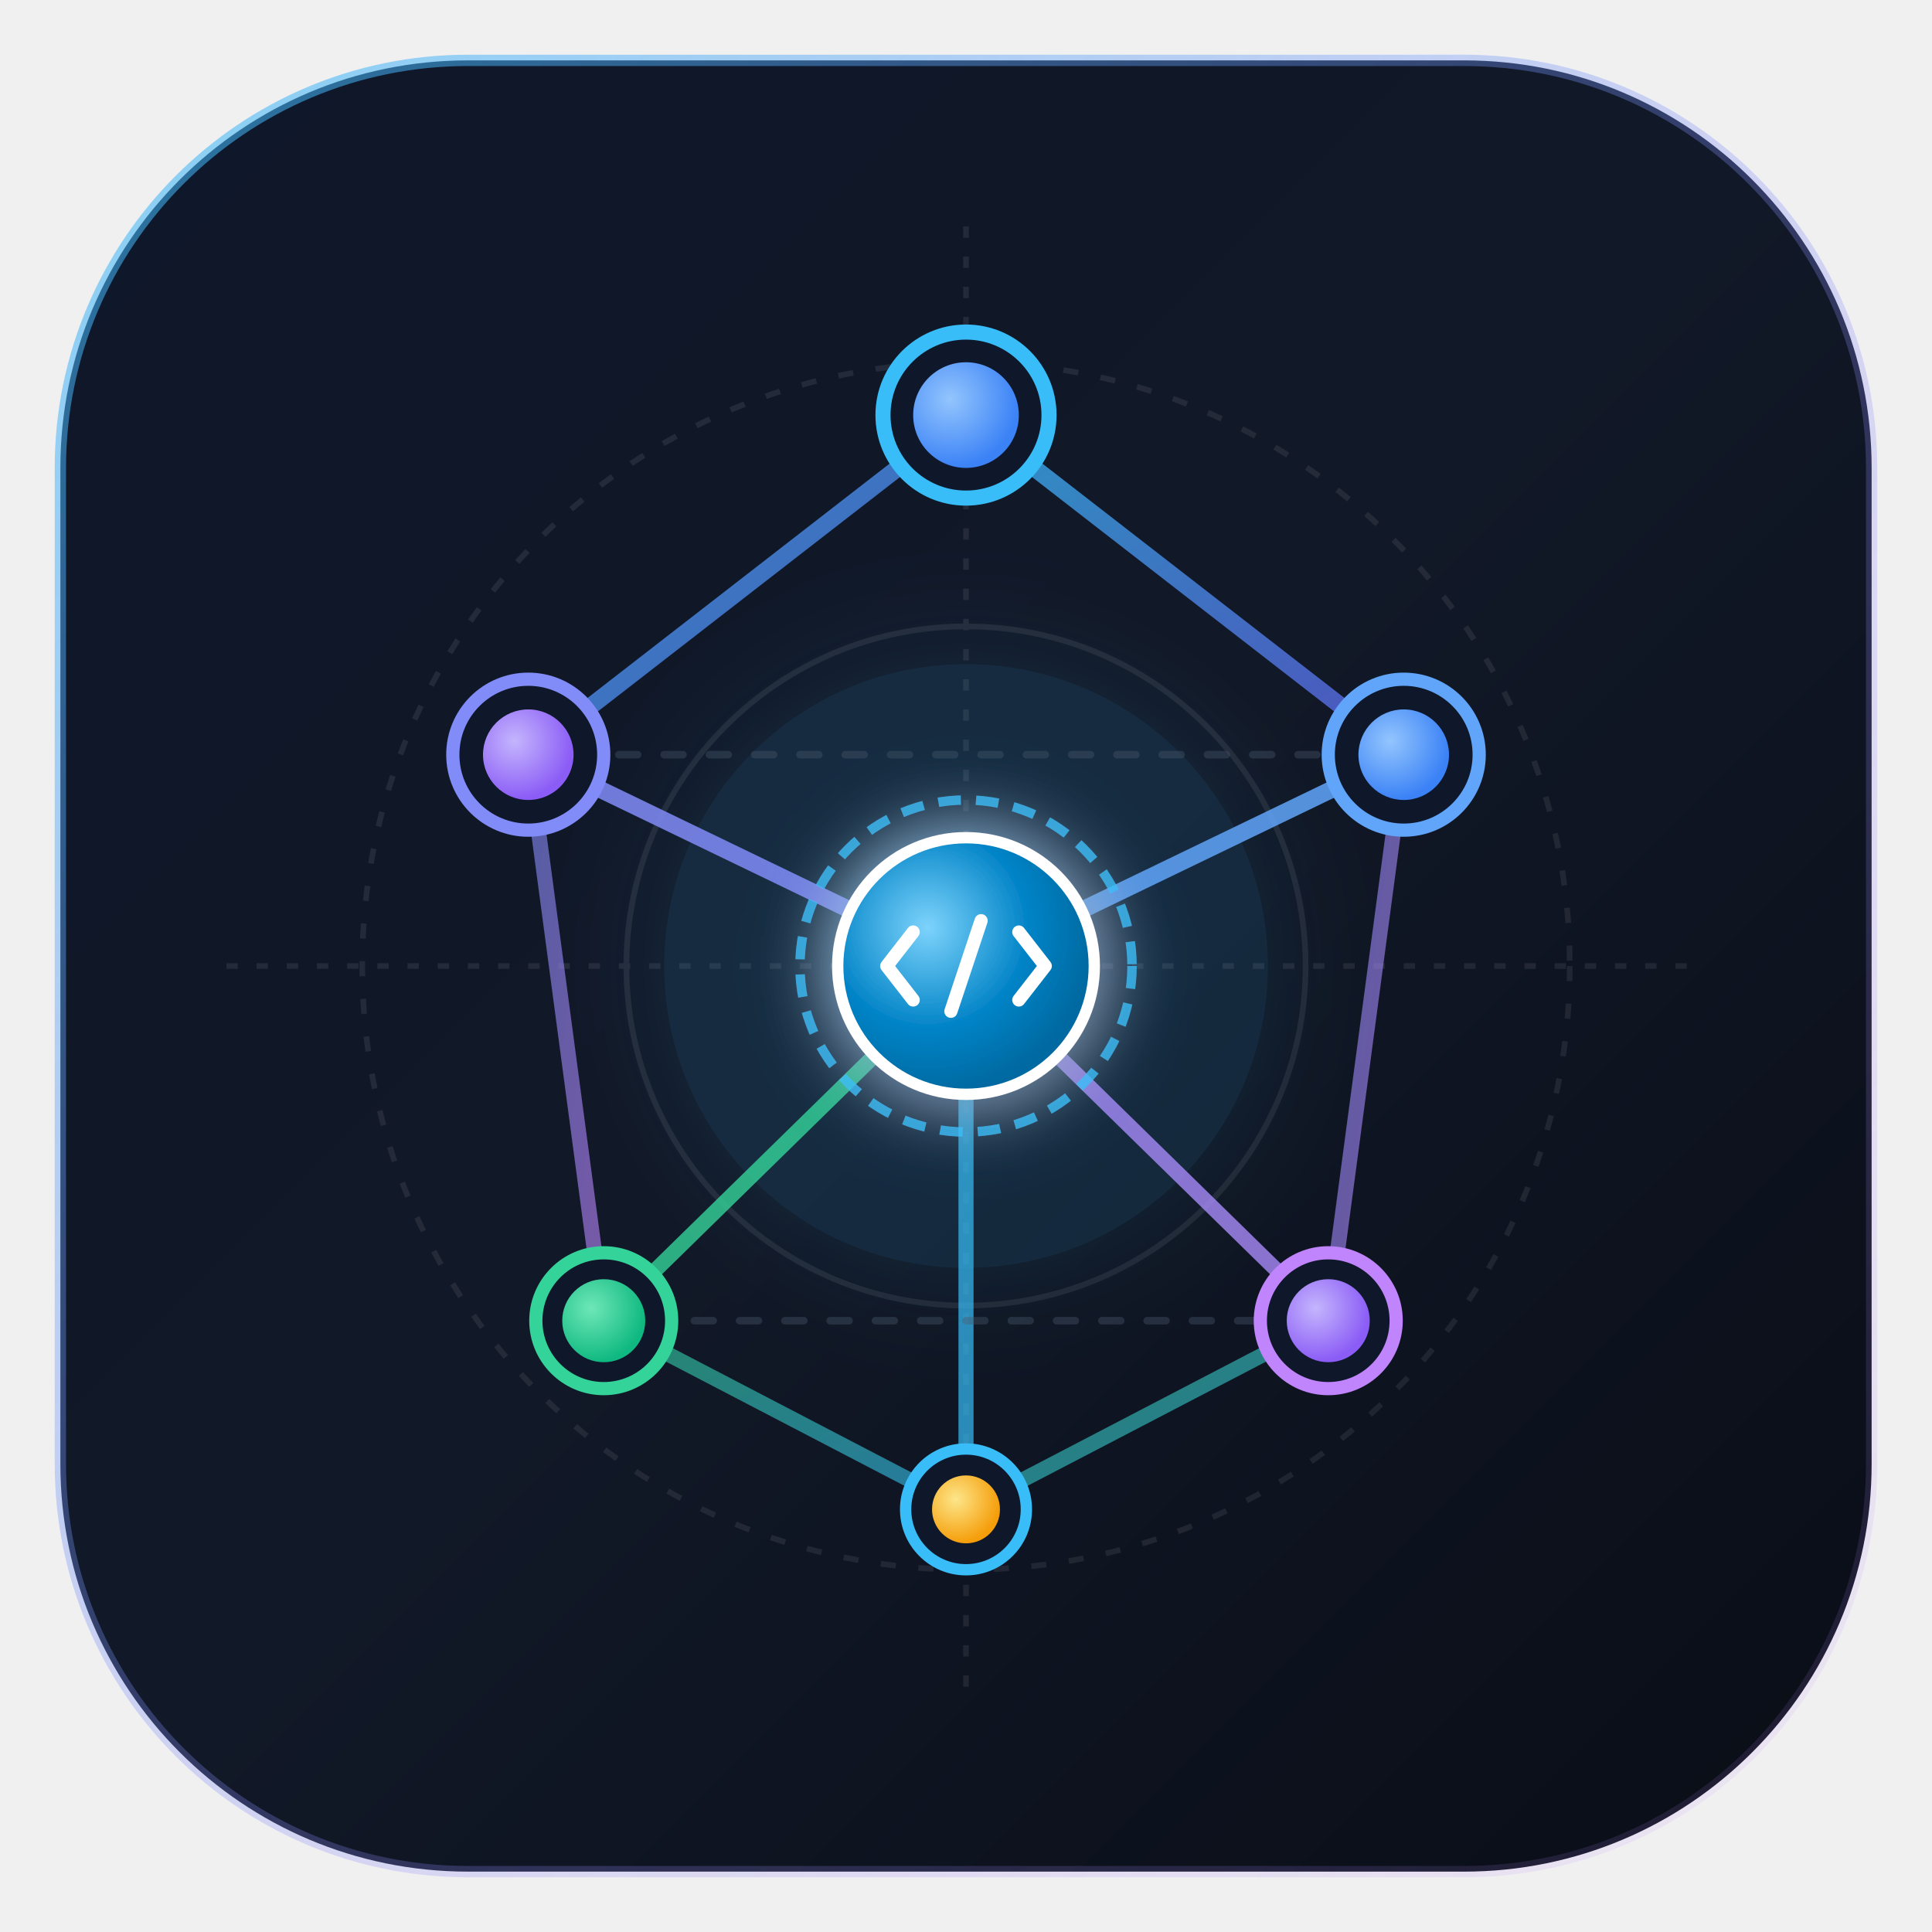
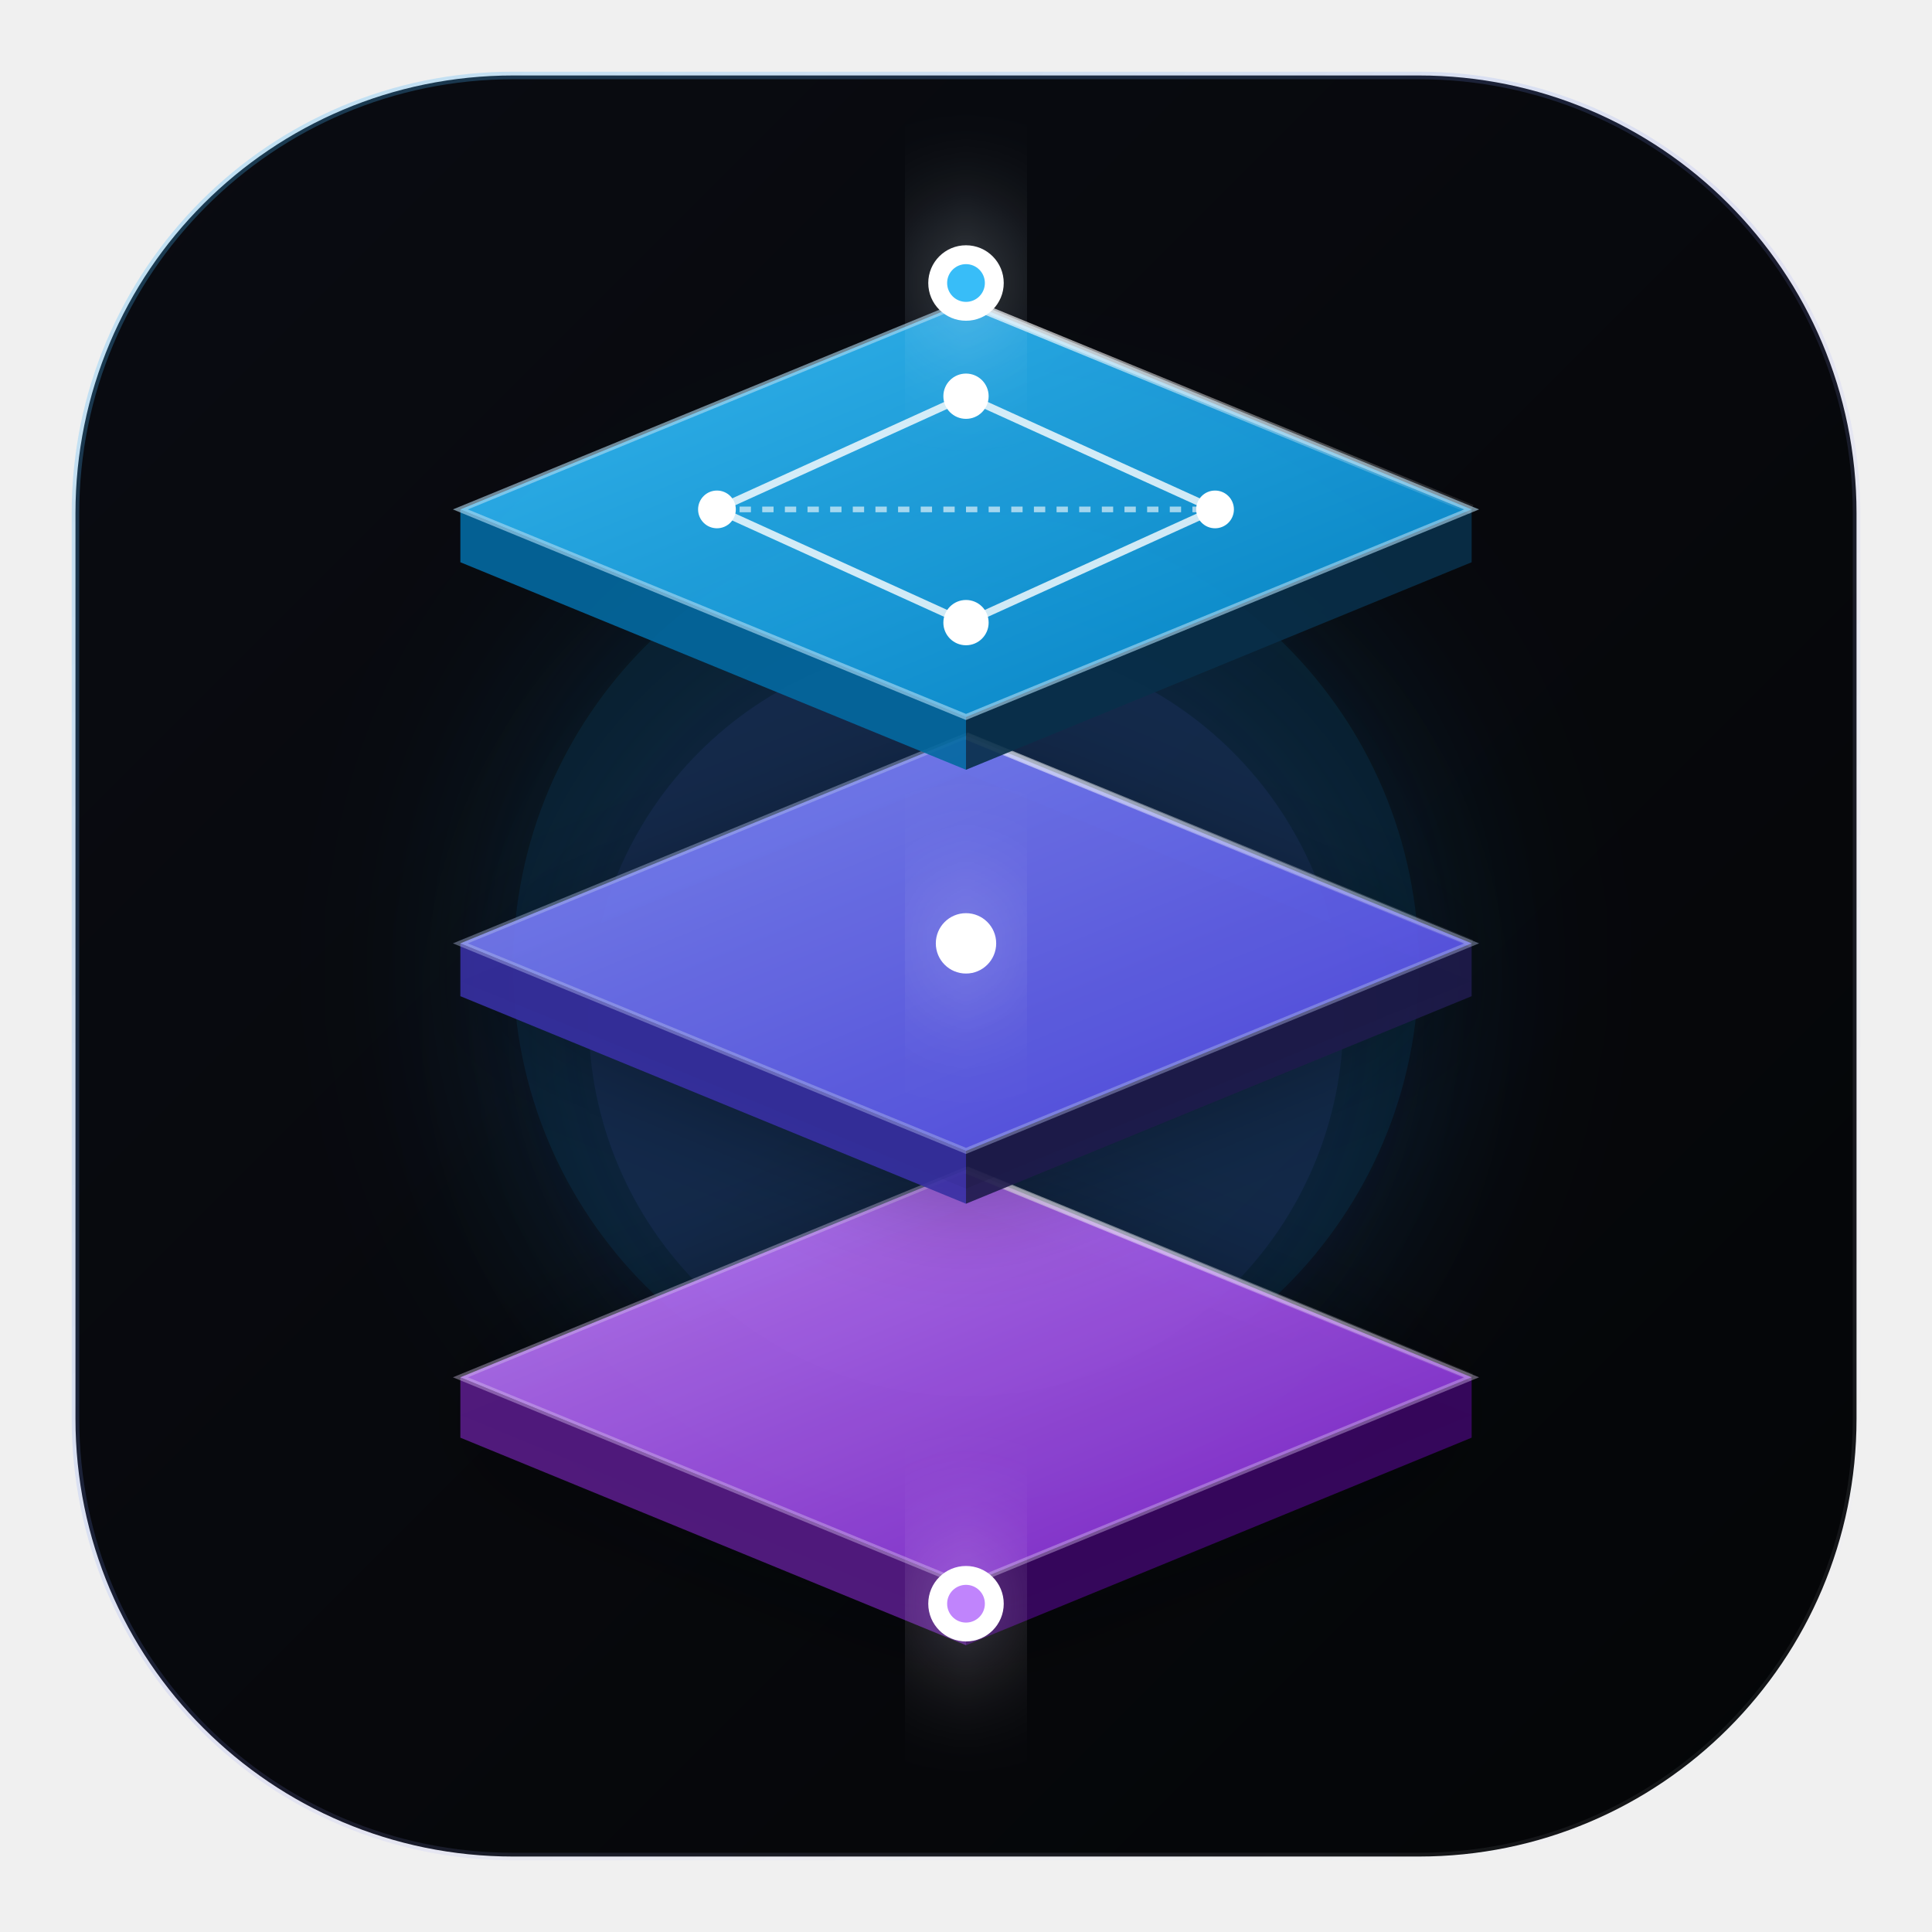
<svg xmlns="http://www.w3.org/2000/svg" viewBox="0 0 512 512" width="512" height="512">
  <defs>
    <linearGradient id="bgGrad" x1="0%" y1="0%" x2="100%" y2="100%">
-       <stop offset="0%" stop-color="#0f172a" />
-       <stop offset="50%" stop-color="#111827" />
-       <stop offset="100%" stop-color="#090d16" />
+       <stop offset="0%" stop-color="#0a0c12" />
+       <stop offset="100%" stop-color="#040507" />
    </linearGradient>
    <linearGradient id="borderGrad" x1="0%" y1="0%" x2="100%" y2="100%">
-       <stop offset="0%" stop-color="#38bdf8" stop-opacity="0.6" />
-       <stop offset="50%" stop-color="#818cf8" stop-opacity="0.3" />
-       <stop offset="100%" stop-color="#c084fc" stop-opacity="0.1" />
+       <stop offset="0%" stop-color="#38bdf8" stop-opacity="0.3" />
+       <stop offset="50%" stop-color="#818cf8" stop-opacity="0.15" />
+       <stop offset="100%" stop-color="#ffffff" stop-opacity="0.05" />
    </linearGradient>
-     <filter id="glow" x="-20%" y="-20%" width="140%" height="140%">
-       <feGaussianBlur stdDeviation="8" result="blur" />
+     <filter id="neonGlow" x="-30%" y="-30%" width="160%" height="160%">
+       <feGaussianBlur stdDeviation="16" result="blur" />
      <feComposite in="SourceGraphic" in2="blur" operator="over" />
    </filter>
    <filter id="coreGlow" x="-50%" y="-50%" width="200%" height="200%">
-       <feGaussianBlur stdDeviation="16" result="blur" />
+       <feGaussianBlur stdDeviation="28" result="blur" />
      <feComposite in="SourceGraphic" in2="blur" operator="over" />
    </filter>
-     <linearGradient id="edgeCyanBlue" x1="0%" y1="0%" x2="100%" y2="100%">
+     <linearGradient id="topPlate" x1="0%" y1="0%" x2="100%" y2="100%">
      <stop offset="0%" stop-color="#38bdf8" />
-       <stop offset="100%" stop-color="#6366f1" />
+       <stop offset="100%" stop-color="#0284c7" />
    </linearGradient>
-     <linearGradient id="edgeIndigoViolet" x1="0%" y1="0%" x2="100%" y2="100%">
+     <linearGradient id="midPlate" x1="0%" y1="0%" x2="100%" y2="100%">
      <stop offset="0%" stop-color="#818cf8" />
+       <stop offset="100%" stop-color="#4f46e5" />
+     </linearGradient>
+     <linearGradient id="botPlate" x1="0%" y1="0%" x2="100%" y2="100%">
+       <stop offset="0%" stop-color="#c084fc" />
+       <stop offset="100%" stop-color="#7e22ce" />
+     </linearGradient>
+     <linearGradient id="coreBeam" x1="0%" y1="0%" x2="0%" y2="100%">
+       <stop offset="0%" stop-color="#ffffff" />
+       <stop offset="30%" stop-color="#38bdf8" />
+       <stop offset="70%" stop-color="#818cf8" />
      <stop offset="100%" stop-color="#c084fc" />
    </linearGradient>
-     <linearGradient id="edgeCyanEmerald" x1="0%" y1="0%" x2="100%" y2="100%">
-       <stop offset="0%" stop-color="#34d399" />
-       <stop offset="100%" stop-color="#38bdf8" />
+     <linearGradient id="edgeGlow" x1="0%" y1="0%" x2="100%" y2="0%">
+       <stop offset="0%" stop-color="#ffffff" stop-opacity="0.8" />
+       <stop offset="100%" stop-color="#ffffff" stop-opacity="0.1" />
    </linearGradient>
-     <radialGradient id="centerNodeGrad" cx="35%" cy="35%" r="65%">
-       <stop offset="0%" stop-color="#7dd3fc" />
-       <stop offset="60%" stop-color="#0284c7" />
-       <stop offset="100%" stop-color="#0369a1" />
-     </radialGradient>
-     <radialGradient id="nodeBlue" cx="35%" cy="35%" r="65%">
-       <stop offset="0%" stop-color="#93c5fd" />
-       <stop offset="100%" stop-color="#3b82f6" />
-     </radialGradient>
-     <radialGradient id="nodePurple" cx="35%" cy="35%" r="65%">
-       <stop offset="0%" stop-color="#c4b5fd" />
-       <stop offset="100%" stop-color="#8b5cf6" />
-     </radialGradient>
-     <radialGradient id="nodeEmerald" cx="35%" cy="35%" r="65%">
-       <stop offset="0%" stop-color="#6ee7b7" />
-       <stop offset="100%" stop-color="#10b981" />
-     </radialGradient>
-     <radialGradient id="nodeAmber" cx="35%" cy="35%" r="65%">
-       <stop offset="0%" stop-color="#fde68a" />
-       <stop offset="100%" stop-color="#f59e0b" />
-     </radialGradient>
  </defs>
-   <rect x="16" y="16" width="480" height="480" rx="108" fill="url(#bgGrad)" stroke="url(#borderGrad)" stroke-width="3" />
-   <g opacity="0.08" stroke="#ffffff" stroke-width="1.5">
-     <circle cx="256" cy="256" r="160" fill="none" stroke-dasharray="4 6" />
-     <circle cx="256" cy="256" r="90" fill="none" />
-     <line x1="256" y1="60" x2="256" y2="452" stroke-dasharray="3 5" />
-     <line x1="60" y1="256" x2="452" y2="256" stroke-dasharray="3 5" />
-   </g>
-   <circle cx="256" cy="256" r="80" fill="#38bdf8" opacity="0.12" filter="url(#coreGlow)" />
-   <g stroke-linecap="round">
-     <line x1="256" y1="110" x2="140" y2="200" stroke="url(#edgeCyanBlue)" stroke-width="4.5" opacity="0.75" />
-     <line x1="256" y1="110" x2="372" y2="200" stroke="url(#edgeCyanBlue)" stroke-width="4.5" opacity="0.75" />
-     <line x1="140" y1="200" x2="160" y2="350" stroke="url(#edgeIndigoViolet)" stroke-width="4" opacity="0.6" />
-     <line x1="372" y1="200" x2="352" y2="350" stroke="url(#edgeIndigoViolet)" stroke-width="4" opacity="0.6" />
-     <line x1="160" y1="350" x2="256" y2="400" stroke="url(#edgeCyanEmerald)" stroke-width="4" opacity="0.6" />
-     <line x1="352" y1="350" x2="256" y2="400" stroke="url(#edgeCyanEmerald)" stroke-width="4" opacity="0.6" />
-     <line x1="256" y1="110" x2="256" y2="256" stroke="#38bdf8" stroke-width="5" filter="url(#glow)" opacity="0.9" />
-     <line x1="140" y1="200" x2="256" y2="256" stroke="#818cf8" stroke-width="4.5" opacity="0.85" />
-     <line x1="372" y1="200" x2="256" y2="256" stroke="#60a5fa" stroke-width="4.5" opacity="0.85" />
-     <line x1="160" y1="350" x2="256" y2="256" stroke="#34d399" stroke-width="4" opacity="0.8" />
-     <line x1="352" y1="350" x2="256" y2="256" stroke="#a78bfa" stroke-width="4" opacity="0.8" />
-     <line x1="256" y1="400" x2="256" y2="256" stroke="#38bdf8" stroke-width="4" opacity="0.7" />
-     <line x1="140" y1="200" x2="372" y2="200" stroke="#475569" stroke-width="2" stroke-dasharray="5 7" opacity="0.4" />
-     <line x1="160" y1="350" x2="352" y2="350" stroke="#475569" stroke-width="2" stroke-dasharray="5 7" opacity="0.4" />
-   </g>
-   <g>
-     <circle cx="256" cy="110" r="22" fill="#0f172a" stroke="#38bdf8" stroke-width="4" />
-     <circle cx="256" cy="110" r="14" fill="url(#nodeBlue)" />
-   </g>
-   <g>
-     <circle cx="140" cy="200" r="20" fill="#0f172a" stroke="#818cf8" stroke-width="3.5" />
-     <circle cx="140" cy="200" r="12" fill="url(#nodePurple)" />
-   </g>
-   <g>
-     <circle cx="372" cy="200" r="20" fill="#0f172a" stroke="#60a5fa" stroke-width="3.5" />
-     <circle cx="372" cy="200" r="12" fill="url(#nodeBlue)" />
-   </g>
-   <g>
-     <circle cx="160" cy="350" r="18" fill="#0f172a" stroke="#34d399" stroke-width="3.5" />
-     <circle cx="160" cy="350" r="11" fill="url(#nodeEmerald)" />
-   </g>
-   <g>
-     <circle cx="352" cy="350" r="18" fill="#0f172a" stroke="#c084fc" stroke-width="3.5" />
-     <circle cx="352" cy="350" r="11" fill="url(#nodePurple)" />
-   </g>
-   <g>
-     <circle cx="256" cy="400" r="16" fill="#0f172a" stroke="#38bdf8" stroke-width="3" />
-     <circle cx="256" cy="400" r="9" fill="url(#nodeAmber)" />
-   </g>
-   <g filter="url(#glow)">
-     <circle cx="256" cy="256" r="44" fill="none" stroke="#38bdf8" stroke-width="2.5" stroke-dasharray="6 4" opacity="0.8" />
-     <circle cx="256" cy="256" r="34" fill="url(#centerNodeGrad)" stroke="#ffffff" stroke-width="3" />
-     <g fill="none" stroke="#ffffff" stroke-width="3.5" stroke-linecap="round" stroke-linejoin="round">
-       <path d="M 242 247 L 235 256 L 242 265" />
-       <path d="M 270 247 L 277 256 L 270 265" />
-       <line x1="260" y1="244" x2="252" y2="268" />
+   <rect x="20" y="20" width="472" height="472" rx="116" fill="url(#bgGrad)" stroke="url(#borderGrad)" stroke-width="2" />
+   <circle cx="256" cy="256" r="120" fill="#0284c7" opacity="0.18" filter="url(#coreGlow)" />
+   <circle cx="256" cy="270" r="100" fill="#6366f1" opacity="0.14" filter="url(#coreGlow)" />
+   <g id="architecture-stack">
+     <g transform="translate(0, 30)">
+       <polygon points="256,290 390,345 256,400 122,345" fill="#000000" opacity="0.5" filter="url(#neonGlow)" />
+       <polygon points="122,335 256,390 256,406 122,351" fill="#581c87" opacity="0.9" />
+       <polygon points="390,335 256,390 256,406 390,351" fill="#3b0764" opacity="0.9" />
+       <polygon points="256,280 390,335 256,390 122,335" fill="url(#botPlate)" opacity="0.92" stroke="#e9d5ff" stroke-width="1.5" stroke-opacity="0.4" />
+       <line x1="256" y1="280" x2="390" y2="335" stroke="url(#edgeGlow)" stroke-width="2" opacity="0.7" />
+     </g>
+     <g transform="translate(0, 0)">
+       <polygon points="256,205 390,260 256,315 122,260" fill="#000000" opacity="0.4" filter="url(#neonGlow)" />
+       <polygon points="122,250 256,305 256,319 122,264" fill="#3730a3" opacity="0.9" />
+       <polygon points="390,250 256,305 256,319 390,264" fill="#1e1b4b" opacity="0.9" />
+       <polygon points="256,195 390,250 256,305 122,250" fill="url(#midPlate)" opacity="0.92" stroke="#c7d2fe" stroke-width="1.5" stroke-opacity="0.4" />
+       <line x1="256" y1="195" x2="390" y2="250" stroke="url(#edgeGlow)" stroke-width="2" opacity="0.7" />
+     </g>
+     <g transform="translate(0, -30)">
+       <polygon points="122,165 256,220 256,234 122,179" fill="#0369a1" opacity="0.9" />
+       <polygon points="390,165 256,220 256,234 390,179" fill="#082f49" opacity="0.9" />
+       <polygon points="256,110 390,165 256,220 122,165" fill="url(#topPlate)" opacity="0.95" stroke="#bae6fd" stroke-width="1.5" stroke-opacity="0.6" />
+       <line x1="256" y1="110" x2="390" y2="165" stroke="url(#edgeGlow)" stroke-width="2.5" opacity="0.9" />
+     </g>
+     <g filter="url(#neonGlow)">
+       <line x1="256" y1="75" x2="256" y2="425" stroke="url(#coreBeam)" stroke-width="5" stroke-linecap="round" />
+       <circle cx="256" cy="75" r="10" fill="#ffffff" />
+       <circle cx="256" cy="75" r="5" fill="#38bdf8" />
+       <circle cx="256" cy="250" r="8" fill="#ffffff" />
+       <circle cx="256" cy="425" r="10" fill="#ffffff" />
+       <circle cx="256" cy="425" r="5" fill="#c084fc" />
+     </g>
+     <g transform="translate(0, -30)">
+       <line x1="256" y1="135" x2="190" y2="165" stroke="#ffffff" stroke-width="2" opacity="0.8" />
+       <line x1="256" y1="135" x2="322" y2="165" stroke="#ffffff" stroke-width="2" opacity="0.8" />
+       <line x1="190" y1="165" x2="256" y2="195" stroke="#ffffff" stroke-width="2" opacity="0.8" />
+       <line x1="322" y1="165" x2="256" y2="195" stroke="#ffffff" stroke-width="2" opacity="0.8" />
+       <line x1="190" y1="165" x2="322" y2="165" stroke="#ffffff" stroke-width="1.5" stroke-dasharray="3 3" opacity="0.6" />
+       <circle cx="256" cy="135" r="6" fill="#ffffff" />
+       <circle cx="190" cy="165" r="5" fill="#ffffff" />
+       <circle cx="322" cy="165" r="5" fill="#ffffff" />
+       <circle cx="256" cy="195" r="6" fill="#ffffff" />
    </g>
  </g>
</svg>
